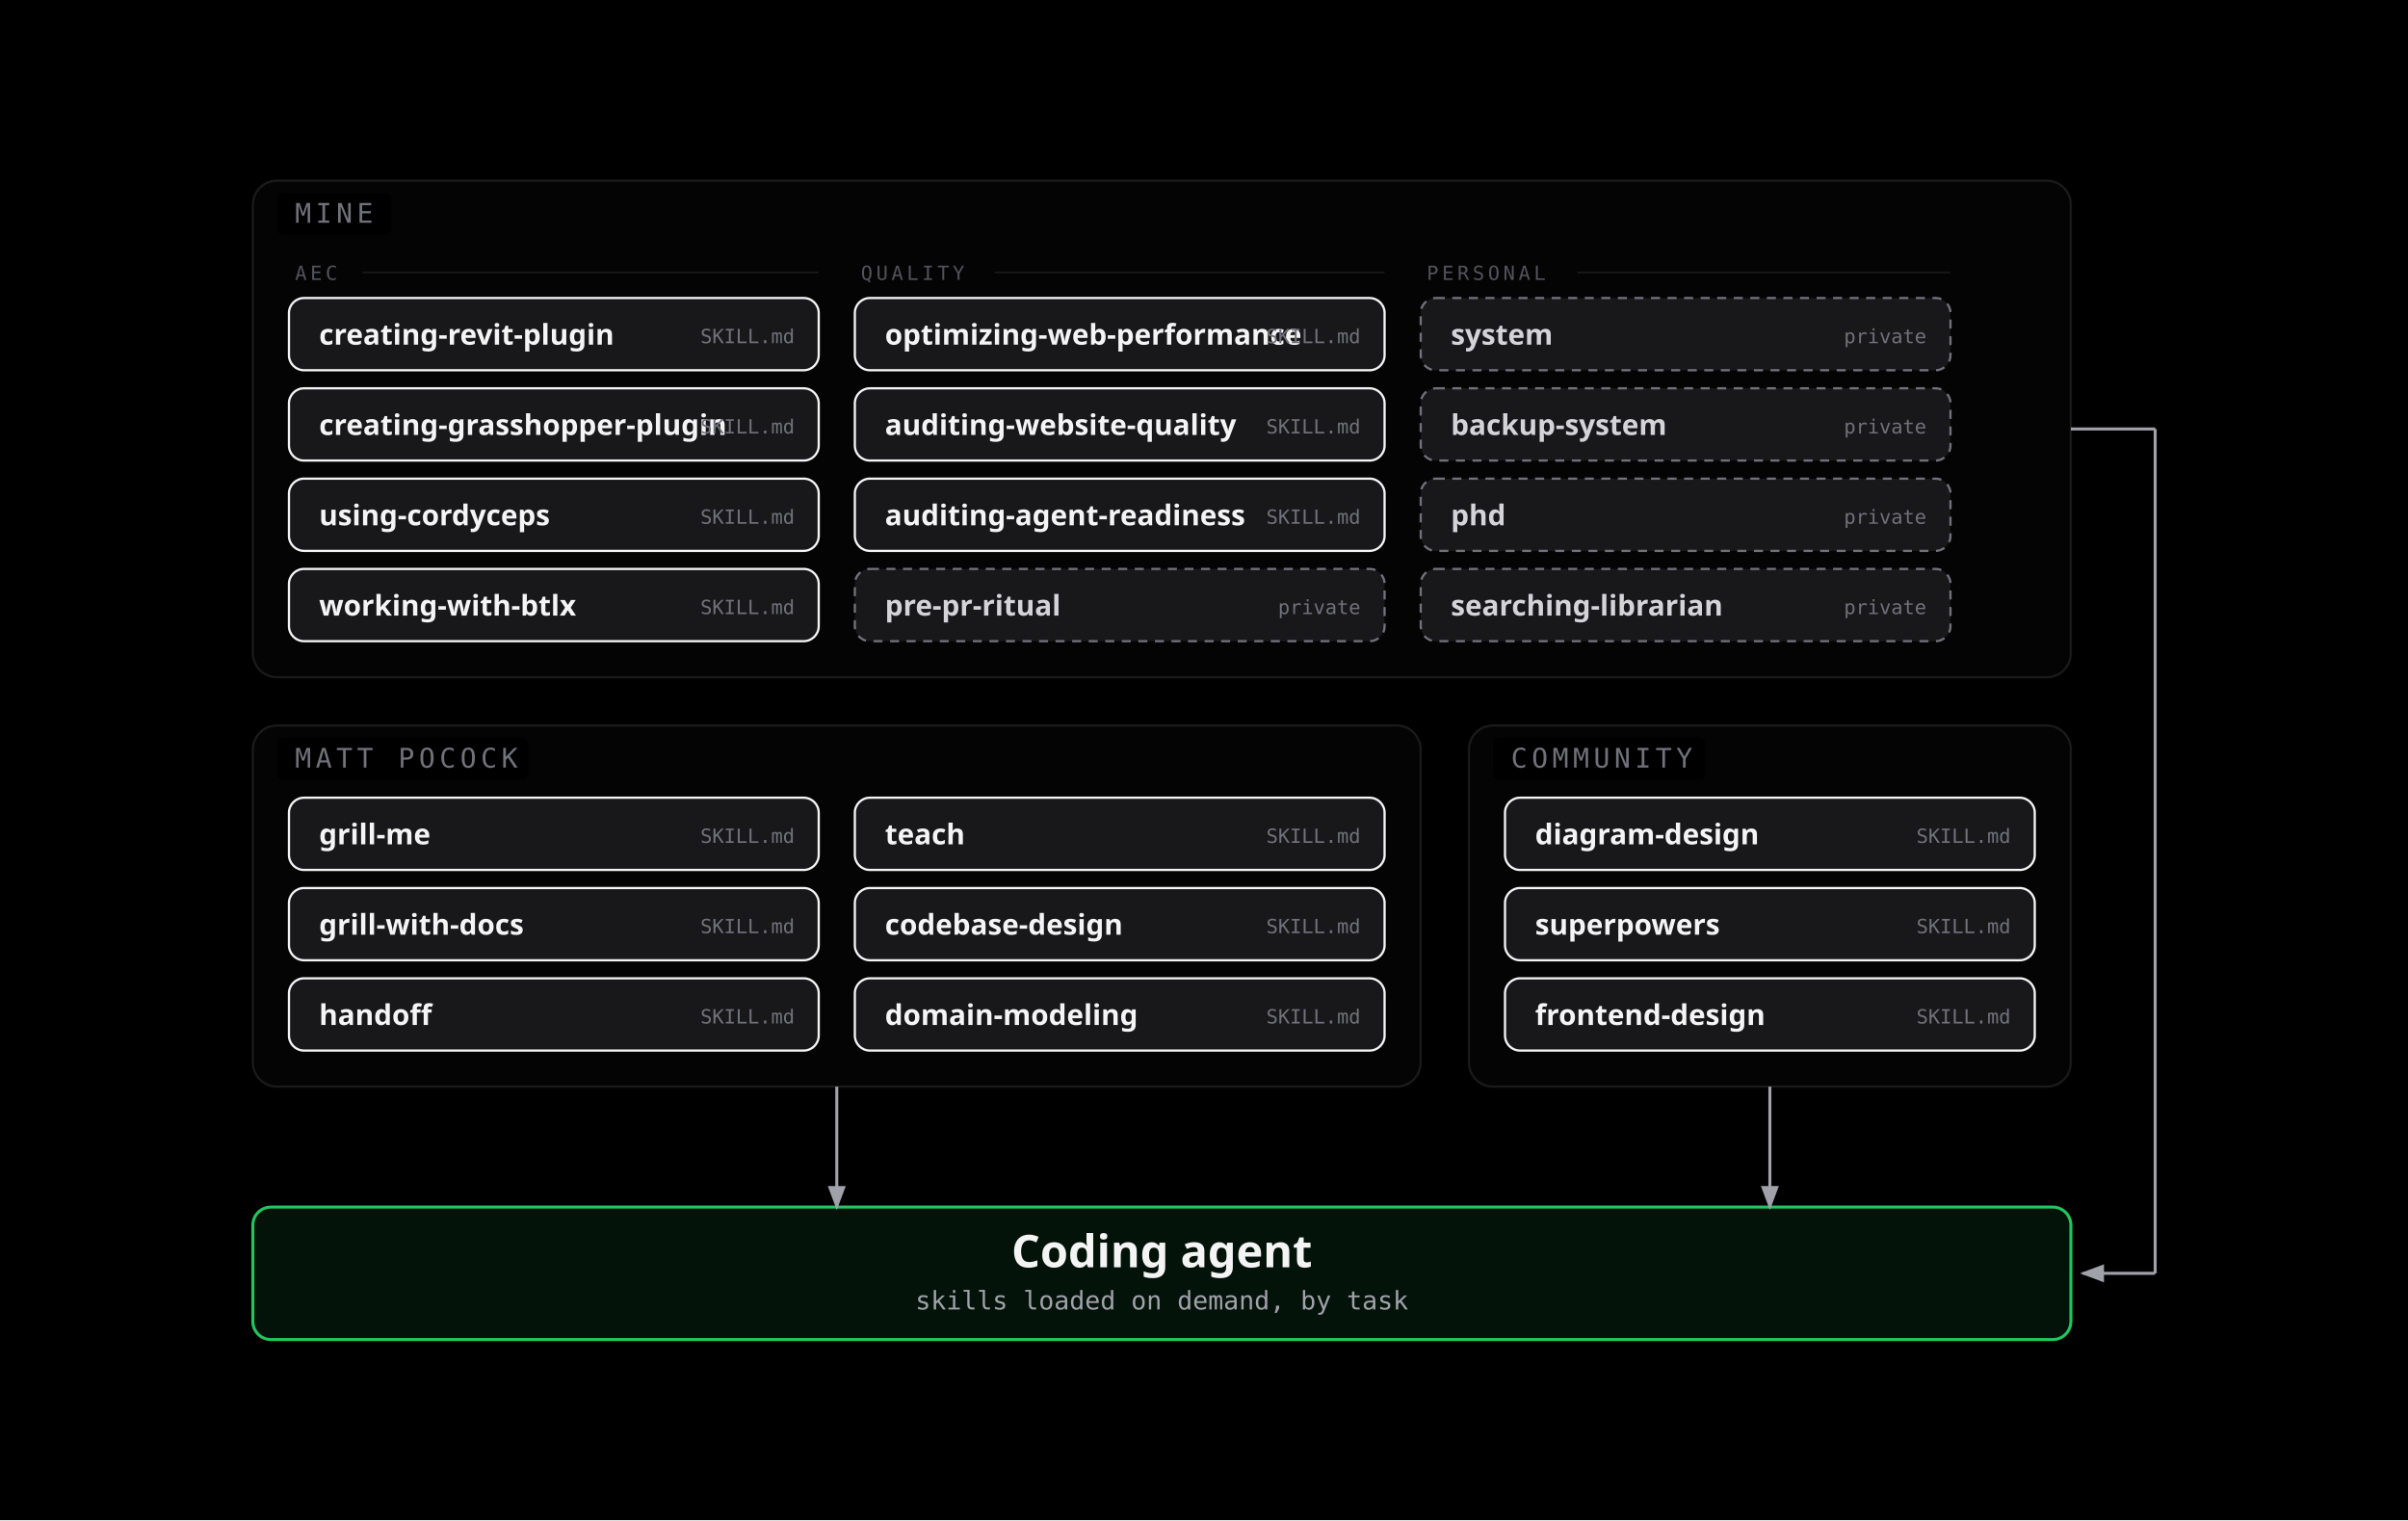
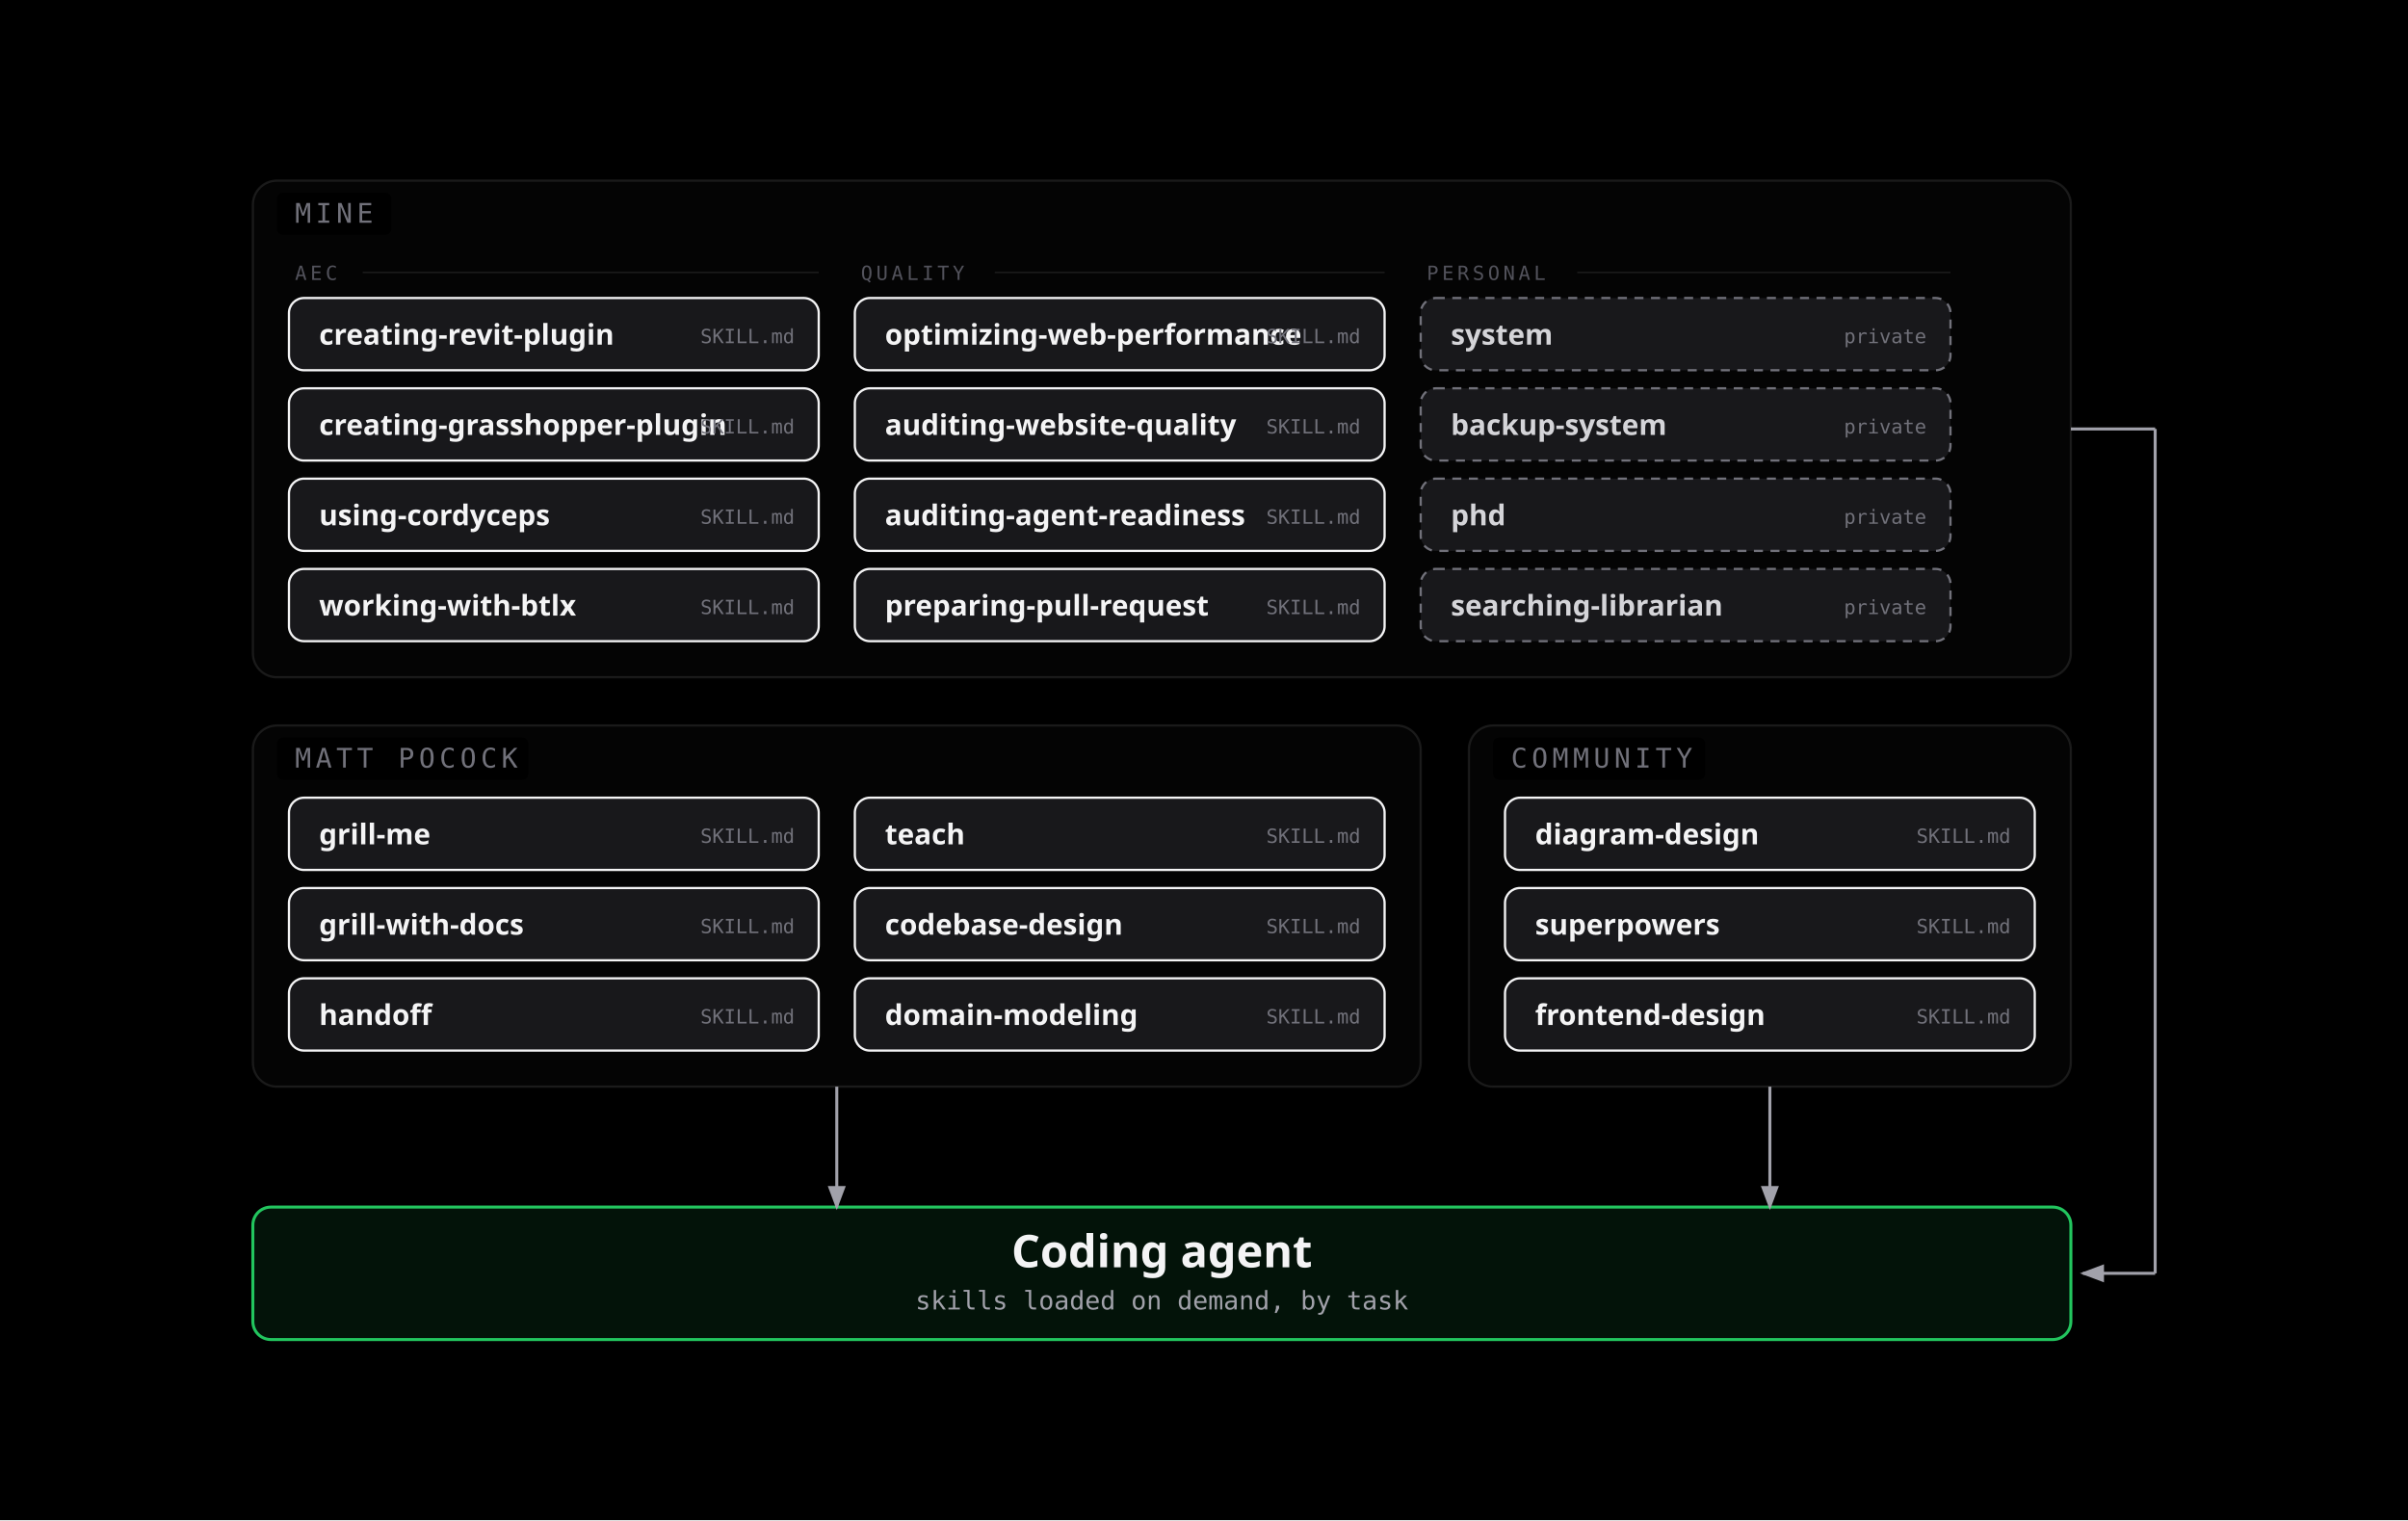
<svg xmlns="http://www.w3.org/2000/svg" viewBox="0 0 1600 1010" role="img" aria-labelledby="skills-cover-title">
  <defs>
    <marker id="skills-cover-arrow" markerWidth="8" markerHeight="6" refX="7" refY="3" orient="auto">
      <polygon points="0 0, 8 3, 0 6" fill="#a1a1aa" />
    </marker>
  </defs>
  <rect width="100%" height="100%" fill="#000000" />
  <rect x="168" y="120" width="1208" height="330" rx="16" fill="rgba(244,244,245,0.02)" stroke="rgba(244,244,245,0.10)" stroke-width="1.5" />
  <rect x="184" y="128" width="76" height="28" rx="4" fill="#000000" />
  <text x="196" y="148" fill="#71717a" font-size="18" font-family="ui-monospace, SFMono-Regular, Menlo, Consolas, monospace" letter-spacing="0.16em">MINE</text>
  <text x="196" y="186" fill="#52525b" font-size="13" font-family="ui-monospace, SFMono-Regular, Menlo, Consolas, monospace" letter-spacing="0.18em">AEC</text>
  <line x1="241" y1="181" x2="544" y2="181" stroke="rgba(244,244,245,0.10)" stroke-width="1" />
  <rect x="192" y="198" width="352" height="48" rx="10" fill="#18181b" stroke="#f4f4f5" stroke-width="1.5" />
  <text x="212" y="229" fill="#f4f4f5" font-size="19" font-weight="600" font-family="ui-sans-serif, system-ui, sans-serif">creating-revit-plugin</text>
  <text x="528" y="228" fill="#71717a" font-size="13" font-family="ui-monospace, SFMono-Regular, Menlo, Consolas, monospace" text-anchor="end">SKILL.md</text>
  <rect x="192" y="258" width="352" height="48" rx="10" fill="#18181b" stroke="#f4f4f5" stroke-width="1.5" />
  <text x="212" y="289" fill="#f4f4f5" font-size="19" font-weight="600" font-family="ui-sans-serif, system-ui, sans-serif">creating-grasshopper-plugin</text>
  <text x="528" y="288" fill="#71717a" font-size="13" font-family="ui-monospace, SFMono-Regular, Menlo, Consolas, monospace" text-anchor="end">SKILL.md</text>
  <rect x="192" y="318" width="352" height="48" rx="10" fill="#18181b" stroke="#f4f4f5" stroke-width="1.5" />
  <text x="212" y="349" fill="#f4f4f5" font-size="19" font-weight="600" font-family="ui-sans-serif, system-ui, sans-serif">using-cordyceps</text>
  <text x="528" y="348" fill="#71717a" font-size="13" font-family="ui-monospace, SFMono-Regular, Menlo, Consolas, monospace" text-anchor="end">SKILL.md</text>
  <rect x="192" y="378" width="352" height="48" rx="10" fill="#18181b" stroke="#f4f4f5" stroke-width="1.5" />
  <text x="212" y="409" fill="#f4f4f5" font-size="19" font-weight="600" font-family="ui-sans-serif, system-ui, sans-serif">working-with-btlx</text>
  <text x="528" y="408" fill="#71717a" font-size="13" font-family="ui-monospace, SFMono-Regular, Menlo, Consolas, monospace" text-anchor="end">SKILL.md</text>
  <text x="572" y="186" fill="#52525b" font-size="13" font-family="ui-monospace, SFMono-Regular, Menlo, Consolas, monospace" letter-spacing="0.18em">QUALITY</text>
  <line x1="661" y1="181" x2="920" y2="181" stroke="rgba(244,244,245,0.10)" stroke-width="1" />
  <rect x="568" y="198" width="352" height="48" rx="10" fill="#18181b" stroke="#f4f4f5" stroke-width="1.5" />
  <text x="588" y="229" fill="#f4f4f5" font-size="19" font-weight="600" font-family="ui-sans-serif, system-ui, sans-serif">optimizing-web-performance</text>
  <text x="904" y="228" fill="#71717a" font-size="13" font-family="ui-monospace, SFMono-Regular, Menlo, Consolas, monospace" text-anchor="end">SKILL.md</text>
  <rect x="568" y="258" width="352" height="48" rx="10" fill="#18181b" stroke="#f4f4f5" stroke-width="1.5" />
  <text x="588" y="289" fill="#f4f4f5" font-size="19" font-weight="600" font-family="ui-sans-serif, system-ui, sans-serif">auditing-website-quality</text>
  <text x="904" y="288" fill="#71717a" font-size="13" font-family="ui-monospace, SFMono-Regular, Menlo, Consolas, monospace" text-anchor="end">SKILL.md</text>
  <rect x="568" y="318" width="352" height="48" rx="10" fill="#18181b" stroke="#f4f4f5" stroke-width="1.5" />
  <text x="588" y="349" fill="#f4f4f5" font-size="19" font-weight="600" font-family="ui-sans-serif, system-ui, sans-serif">auditing-agent-readiness</text>
  <text x="904" y="348" fill="#71717a" font-size="13" font-family="ui-monospace, SFMono-Regular, Menlo, Consolas, monospace" text-anchor="end">SKILL.md</text>
-   <rect x="568" y="378" width="352" height="48" rx="10" fill="#18181b" stroke="#71717a" stroke-dasharray="6 5" stroke-width="1.5" />
-   <text x="588" y="409" fill="#d4d4d8" font-size="19" font-weight="600" font-family="ui-sans-serif, system-ui, sans-serif">pre-pr-ritual</text>
-   <text x="904" y="408" fill="#71717a" font-size="13" font-family="ui-monospace, SFMono-Regular, Menlo, Consolas, monospace" text-anchor="end">private</text>
+   <rect x="568" y="378" width="352" height="48" rx="10" fill="#18181b" stroke="#f4f4f5" stroke-width="1.5" />
+   <text x="588" y="409" fill="#f4f4f5" font-size="19" font-weight="600" font-family="ui-sans-serif, system-ui, sans-serif">preparing-pull-request</text>
+   <text x="904" y="408" fill="#71717a" font-size="13" font-family="ui-monospace, SFMono-Regular, Menlo, Consolas, monospace" text-anchor="end">SKILL.md</text>
  <text x="948" y="186" fill="#52525b" font-size="13" font-family="ui-monospace, SFMono-Regular, Menlo, Consolas, monospace" letter-spacing="0.18em">PERSONAL</text>
  <line x1="1048" y1="181" x2="1296" y2="181" stroke="rgba(244,244,245,0.10)" stroke-width="1" />
  <rect x="944" y="198" width="352" height="48" rx="10" fill="#18181b" stroke="#71717a" stroke-dasharray="6 5" stroke-width="1.5" />
  <text x="964" y="229" fill="#d4d4d8" font-size="19" font-weight="600" font-family="ui-sans-serif, system-ui, sans-serif">system</text>
  <text x="1280" y="228" fill="#71717a" font-size="13" font-family="ui-monospace, SFMono-Regular, Menlo, Consolas, monospace" text-anchor="end">private</text>
  <rect x="944" y="258" width="352" height="48" rx="10" fill="#18181b" stroke="#71717a" stroke-dasharray="6 5" stroke-width="1.5" />
  <text x="964" y="289" fill="#d4d4d8" font-size="19" font-weight="600" font-family="ui-sans-serif, system-ui, sans-serif">backup-system</text>
  <text x="1280" y="288" fill="#71717a" font-size="13" font-family="ui-monospace, SFMono-Regular, Menlo, Consolas, monospace" text-anchor="end">private</text>
  <rect x="944" y="318" width="352" height="48" rx="10" fill="#18181b" stroke="#71717a" stroke-dasharray="6 5" stroke-width="1.5" />
  <text x="964" y="349" fill="#d4d4d8" font-size="19" font-weight="600" font-family="ui-sans-serif, system-ui, sans-serif">phd</text>
  <text x="1280" y="348" fill="#71717a" font-size="13" font-family="ui-monospace, SFMono-Regular, Menlo, Consolas, monospace" text-anchor="end">private</text>
  <rect x="944" y="378" width="352" height="48" rx="10" fill="#18181b" stroke="#71717a" stroke-dasharray="6 5" stroke-width="1.5" />
  <text x="964" y="409" fill="#d4d4d8" font-size="19" font-weight="600" font-family="ui-sans-serif, system-ui, sans-serif">searching-librarian</text>
  <text x="1280" y="408" fill="#71717a" font-size="13" font-family="ui-monospace, SFMono-Regular, Menlo, Consolas, monospace" text-anchor="end">private</text>
  <rect x="168" y="482" width="776" height="240" rx="16" fill="rgba(244,244,245,0.02)" stroke="rgba(244,244,245,0.10)" stroke-width="1.5" />
  <rect x="184" y="490" width="167" height="28" rx="4" fill="#000000" />
  <text x="196" y="510" fill="#71717a" font-size="18" font-family="ui-monospace, SFMono-Regular, Menlo, Consolas, monospace" letter-spacing="0.16em">MATT POCOCK</text>
  <rect x="192" y="530" width="352" height="48" rx="10" fill="#18181b" stroke="#f4f4f5" stroke-width="1.5" />
  <text x="212" y="561" fill="#f4f4f5" font-size="19" font-weight="600" font-family="ui-sans-serif, system-ui, sans-serif">grill-me</text>
  <text x="528" y="560" fill="#71717a" font-size="13" font-family="ui-monospace, SFMono-Regular, Menlo, Consolas, monospace" text-anchor="end">SKILL.md</text>
  <rect x="192" y="590" width="352" height="48" rx="10" fill="#18181b" stroke="#f4f4f5" stroke-width="1.5" />
  <text x="212" y="621" fill="#f4f4f5" font-size="19" font-weight="600" font-family="ui-sans-serif, system-ui, sans-serif">grill-with-docs</text>
  <text x="528" y="620" fill="#71717a" font-size="13" font-family="ui-monospace, SFMono-Regular, Menlo, Consolas, monospace" text-anchor="end">SKILL.md</text>
  <rect x="192" y="650" width="352" height="48" rx="10" fill="#18181b" stroke="#f4f4f5" stroke-width="1.5" />
  <text x="212" y="681" fill="#f4f4f5" font-size="19" font-weight="600" font-family="ui-sans-serif, system-ui, sans-serif">handoff</text>
  <text x="528" y="680" fill="#71717a" font-size="13" font-family="ui-monospace, SFMono-Regular, Menlo, Consolas, monospace" text-anchor="end">SKILL.md</text>
  <rect x="568" y="530" width="352" height="48" rx="10" fill="#18181b" stroke="#f4f4f5" stroke-width="1.5" />
  <text x="588" y="561" fill="#f4f4f5" font-size="19" font-weight="600" font-family="ui-sans-serif, system-ui, sans-serif">teach</text>
  <text x="904" y="560" fill="#71717a" font-size="13" font-family="ui-monospace, SFMono-Regular, Menlo, Consolas, monospace" text-anchor="end">SKILL.md</text>
  <rect x="568" y="590" width="352" height="48" rx="10" fill="#18181b" stroke="#f4f4f5" stroke-width="1.5" />
  <text x="588" y="621" fill="#f4f4f5" font-size="19" font-weight="600" font-family="ui-sans-serif, system-ui, sans-serif">codebase-design</text>
  <text x="904" y="620" fill="#71717a" font-size="13" font-family="ui-monospace, SFMono-Regular, Menlo, Consolas, monospace" text-anchor="end">SKILL.md</text>
  <rect x="568" y="650" width="352" height="48" rx="10" fill="#18181b" stroke="#f4f4f5" stroke-width="1.5" />
  <text x="588" y="681" fill="#f4f4f5" font-size="19" font-weight="600" font-family="ui-sans-serif, system-ui, sans-serif">domain-modeling</text>
  <text x="904" y="680" fill="#71717a" font-size="13" font-family="ui-monospace, SFMono-Regular, Menlo, Consolas, monospace" text-anchor="end">SKILL.md</text>
  <rect x="976" y="482" width="400" height="240" rx="16" fill="rgba(244,244,245,0.02)" stroke="rgba(244,244,245,0.10)" stroke-width="1.5" />
  <rect x="992" y="490" width="141" height="28" rx="4" fill="#000000" />
  <text x="1004" y="510" fill="#71717a" font-size="18" font-family="ui-monospace, SFMono-Regular, Menlo, Consolas, monospace" letter-spacing="0.16em">COMMUNITY</text>
  <rect x="1000" y="530" width="352" height="48" rx="10" fill="#18181b" stroke="#f4f4f5" stroke-width="1.5" />
  <text x="1020" y="561" fill="#f4f4f5" font-size="19" font-weight="600" font-family="ui-sans-serif, system-ui, sans-serif">diagram-design</text>
  <text x="1336" y="560" fill="#71717a" font-size="13" font-family="ui-monospace, SFMono-Regular, Menlo, Consolas, monospace" text-anchor="end">SKILL.md</text>
  <rect x="1000" y="590" width="352" height="48" rx="10" fill="#18181b" stroke="#f4f4f5" stroke-width="1.5" />
  <text x="1020" y="621" fill="#f4f4f5" font-size="19" font-weight="600" font-family="ui-sans-serif, system-ui, sans-serif">superpowers</text>
  <text x="1336" y="620" fill="#71717a" font-size="13" font-family="ui-monospace, SFMono-Regular, Menlo, Consolas, monospace" text-anchor="end">SKILL.md</text>
  <rect x="1000" y="650" width="352" height="48" rx="10" fill="#18181b" stroke="#f4f4f5" stroke-width="1.5" />
  <text x="1020" y="681" fill="#f4f4f5" font-size="19" font-weight="600" font-family="ui-sans-serif, system-ui, sans-serif">frontend-design</text>
  <text x="1336" y="680" fill="#71717a" font-size="13" font-family="ui-monospace, SFMono-Regular, Menlo, Consolas, monospace" text-anchor="end">SKILL.md</text>
  <rect x="168" y="802" width="1208" height="88" rx="12" fill="rgba(34,197,94,0.10)" stroke="#22c55e" stroke-width="2" />
  <text x="772" y="842" fill="#f4f4f5" font-size="30" font-weight="600" font-family="ui-sans-serif, system-ui, sans-serif" text-anchor="middle">Coding agent</text>
  <text x="772" y="870" fill="#a1a1aa" font-size="17" font-family="ui-monospace, SFMono-Regular, Menlo, Consolas, monospace" text-anchor="middle">skills loaded on demand, by task</text>
  <line x1="556" y1="722" x2="556" y2="802" stroke="#a1a1aa" stroke-width="2" marker-end="url(#skills-cover-arrow)" />
  <line x1="1176" y1="722" x2="1176" y2="802" stroke="#a1a1aa" stroke-width="2" marker-end="url(#skills-cover-arrow)" />
  <line x1="1432" y1="285" x2="1432" y2="846" stroke="#a1a1aa" stroke-width="2" />
  <line x1="1376" y1="285" x2="1432" y2="285" stroke="#a1a1aa" stroke-width="2" />
  <line x1="1432" y1="846" x2="1384" y2="846" stroke="#a1a1aa" stroke-width="2" marker-end="url(#skills-cover-arrow)" />
</svg>
